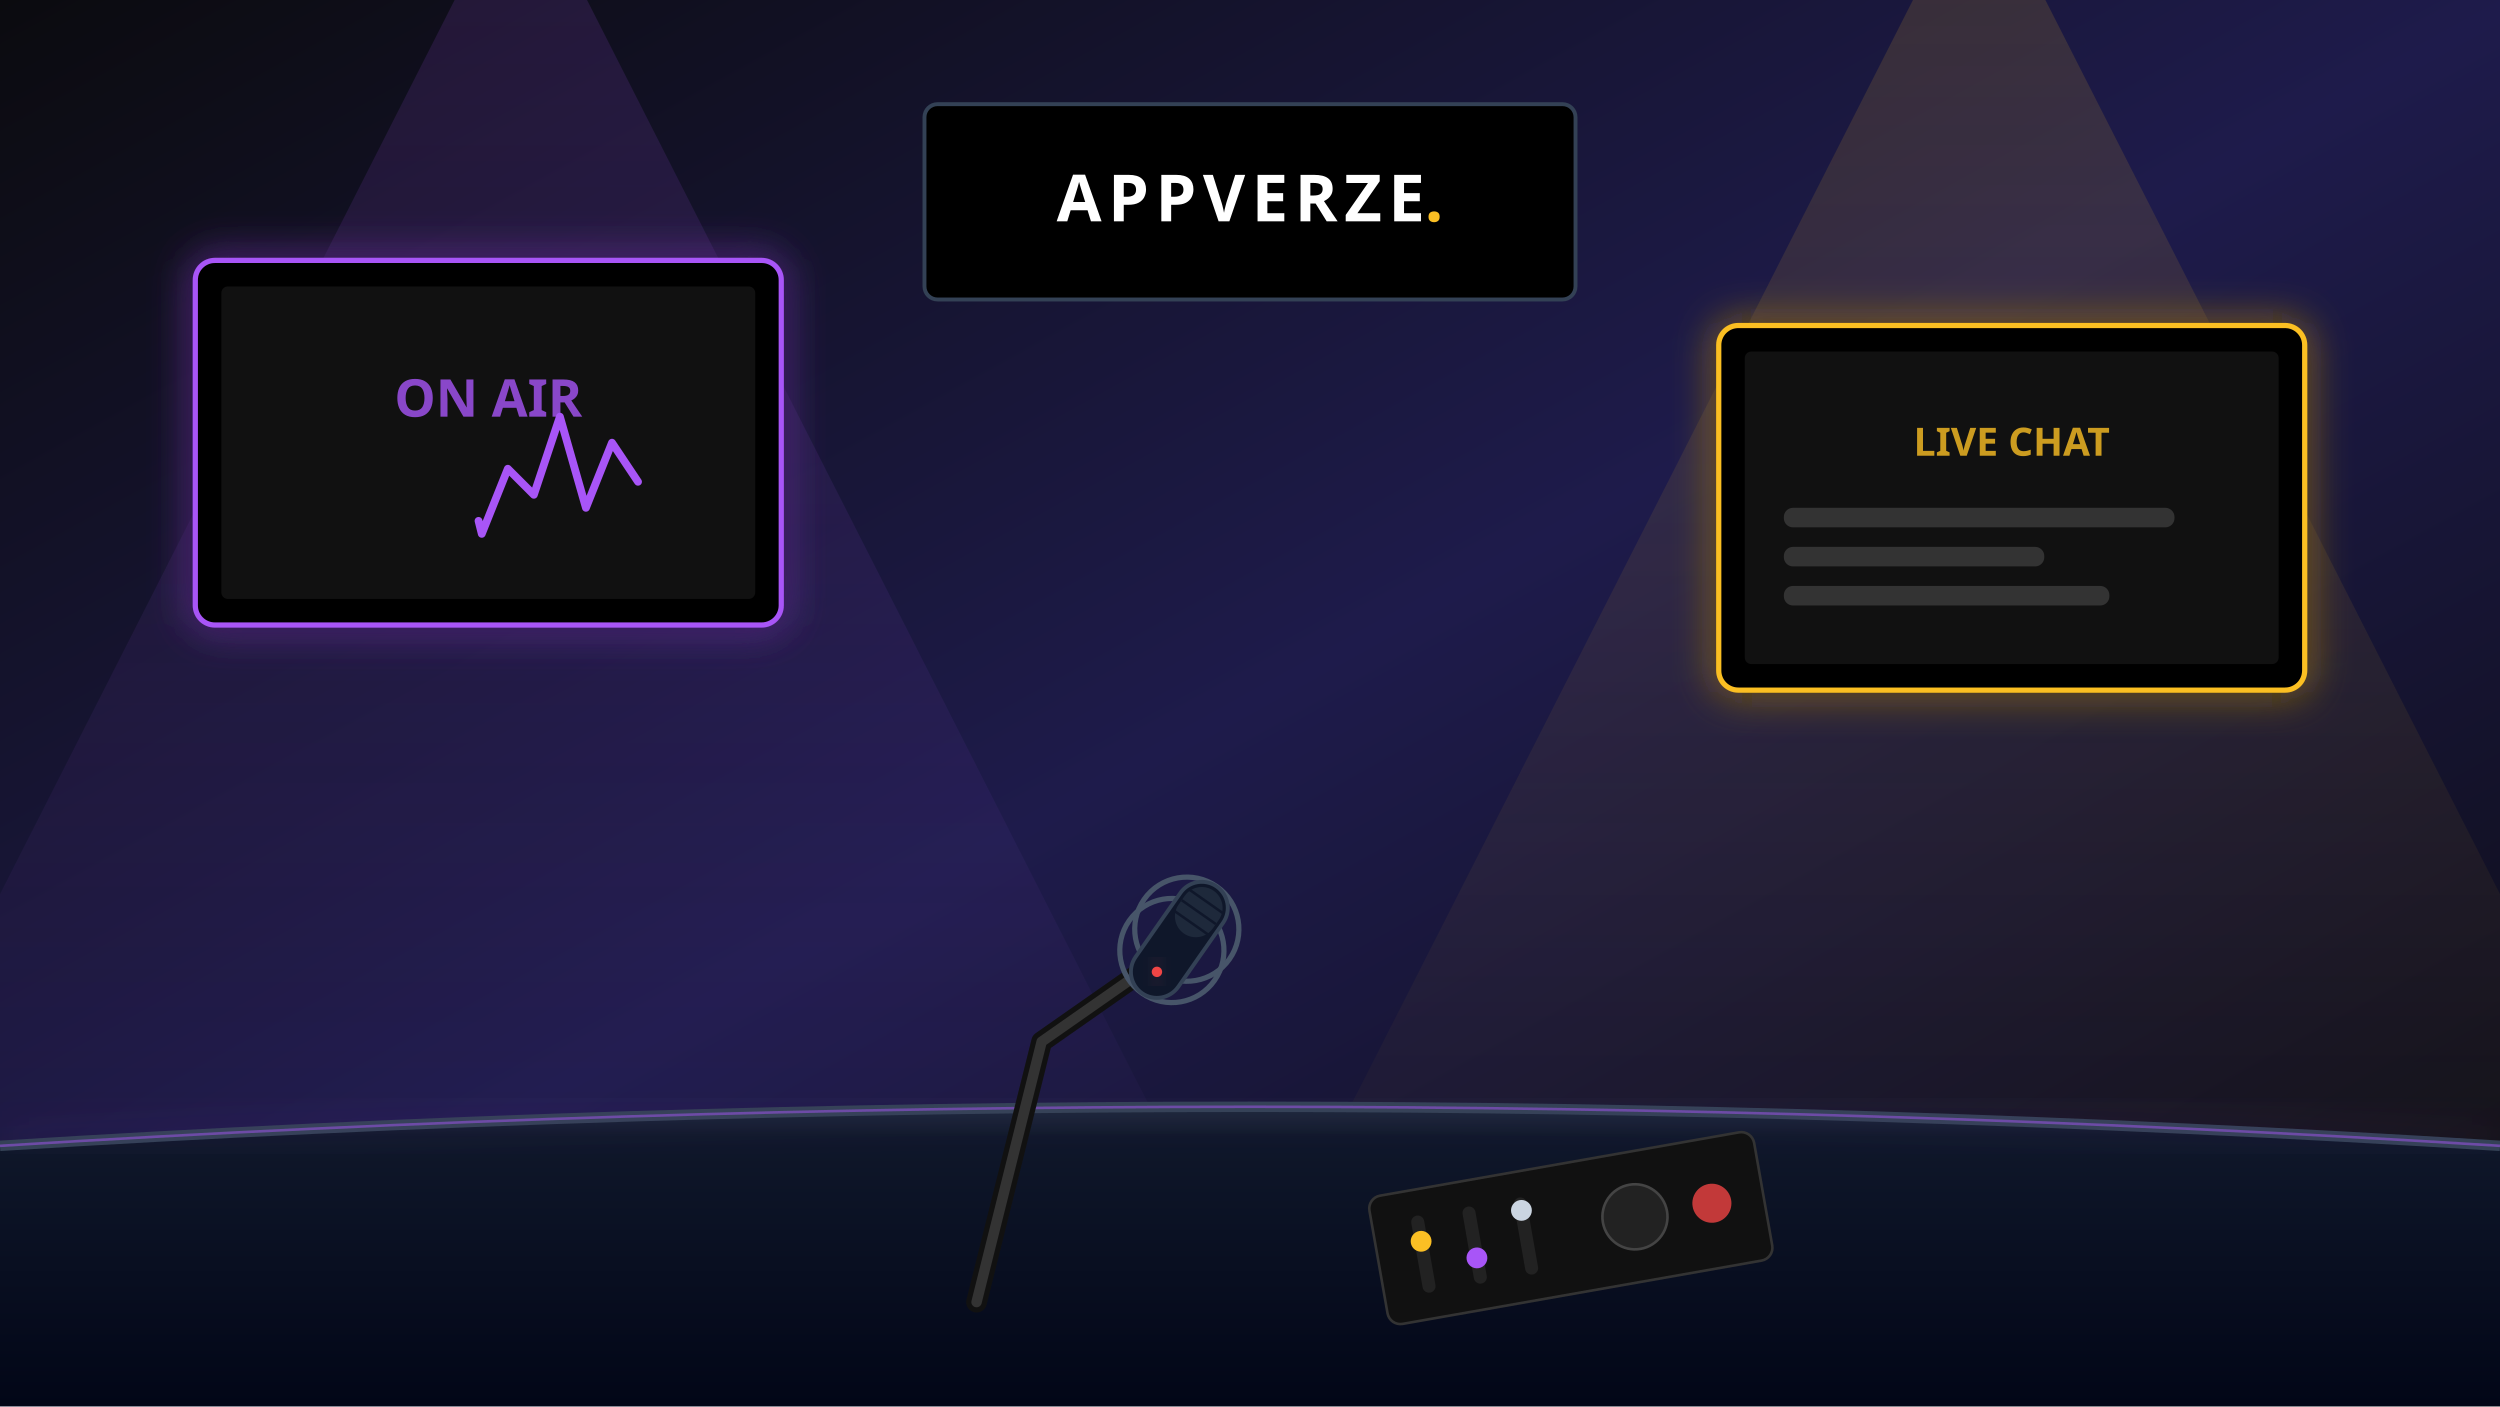
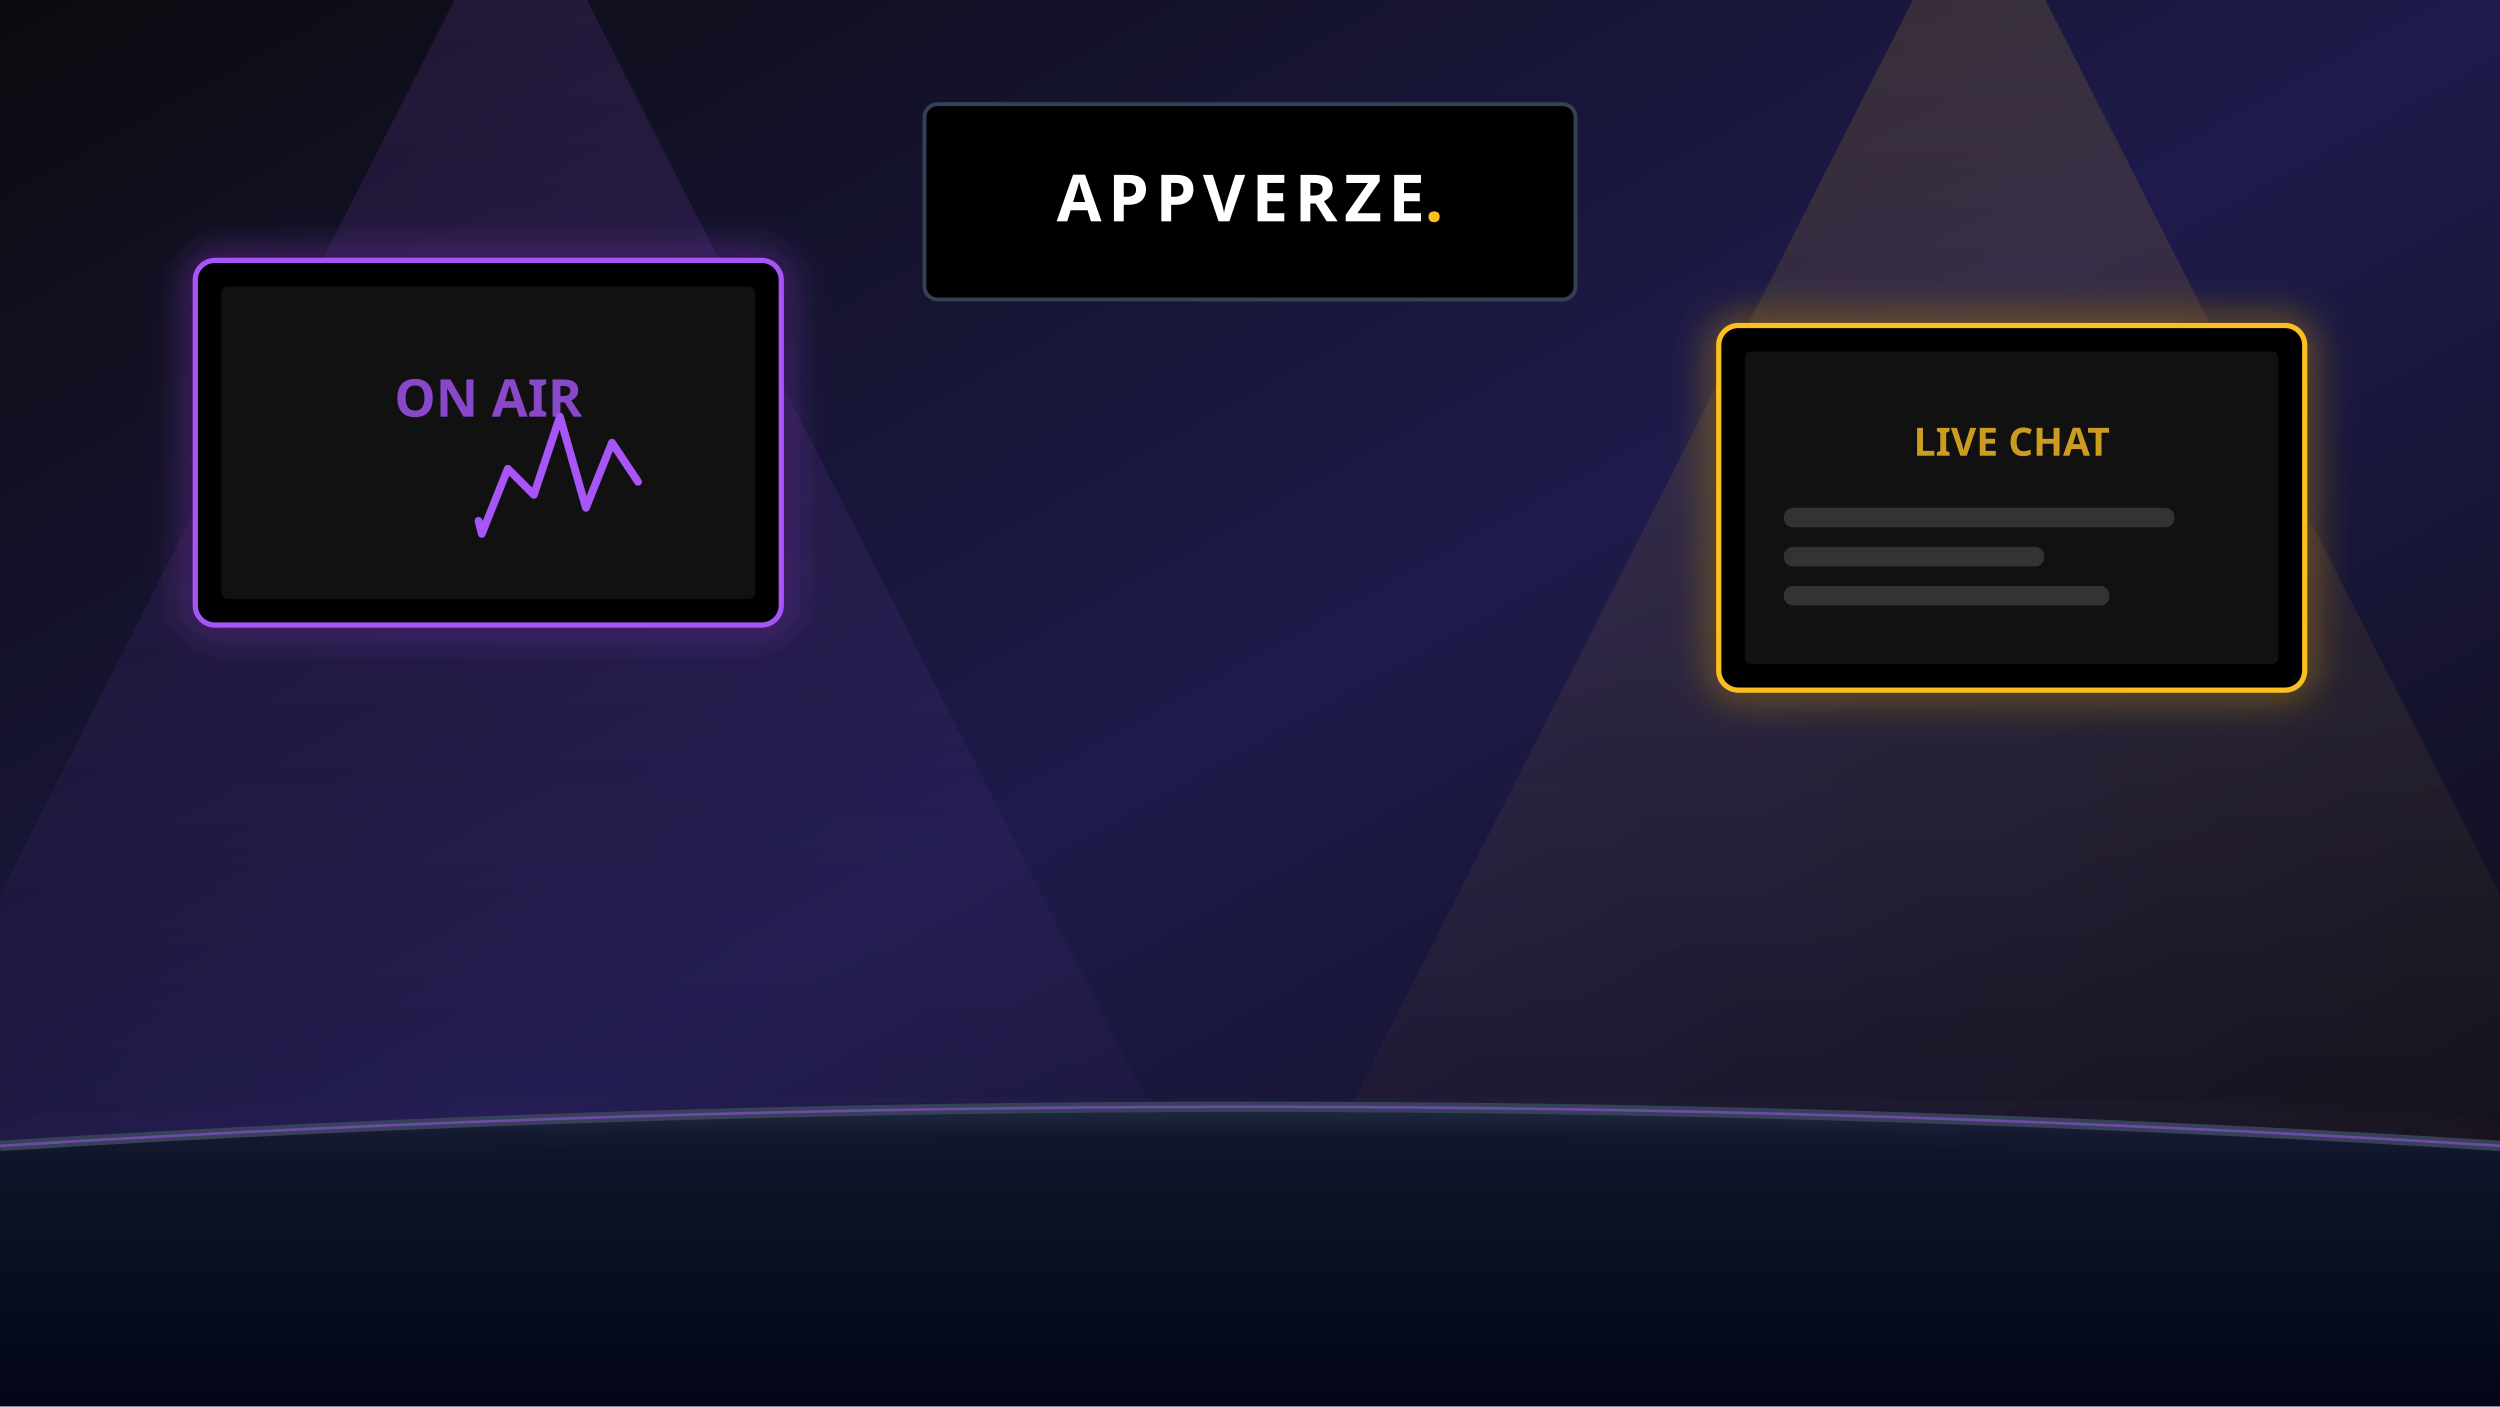
<svg xmlns="http://www.w3.org/2000/svg" viewBox="0 0 1920 1080">
  <defs>
    <linearGradient id="bgGrad" x1="0%" y1="0%" x2="100%" y2="100%">
      <stop offset="0%" stop-color="#0b0b0f" />
      <stop offset="50%" stop-color="#1e1b4b" />
      <stop offset="100%" stop-color="#0b0b0f" />
    </linearGradient>
    <linearGradient id="lightPurple" x1="50%" y1="0%" x2="50%" y2="100%">
      <stop offset="0%" stop-color="#a855f7" stop-opacity="0.15" />
      <stop offset="100%" stop-color="#a855f7" stop-opacity="0" />
    </linearGradient>
    <linearGradient id="lightYellow" x1="50%" y1="0%" x2="50%" y2="100%">
      <stop offset="0%" stop-color="#fbbf24" stop-opacity="0.15" />
      <stop offset="100%" stop-color="#fbbf24" stop-opacity="0" />
    </linearGradient>
    <linearGradient id="deskGrad" x1="0%" y1="0%" x2="0%" y2="100%">
      <stop offset="0%" stop-color="#1e293b" />
      <stop offset="10%" stop-color="#0f172a" />
      <stop offset="100%" stop-color="#020617" />
    </linearGradient>
    <filter id="glow" x="-20%" y="-20%" width="140%" height="140%">
      <feGaussianBlur stdDeviation="15" result="blur" />
      <feComposite in="SourceGraphic" in2="blur" operator="over" />
    </filter>
  </defs>
  <rect width="1920" height="1080" fill="url(#bgGrad)" />
  <polygon points="400,-100 -200,1080 1000,1080" fill="url(#lightPurple)" />
  <polygon points="1520,-100 920,1080 2120,1080" fill="url(#lightYellow)" />
  <g transform="translate(150, 200)">
    <rect x="0" y="0" width="450" height="280" rx="15" fill="#000" stroke="#a855f7" stroke-width="4" filter="url(#glow)" />
    <rect x="20" y="20" width="410" height="240" rx="5" fill="#111" />
    <text x="225" y="120" fill="#a855f7" font-family="sans-serif" font-size="40" font-weight="bold" text-anchor="middle" opacity="0.8">ON AIR</text>
    <path d="M 100 200 L 120 150 L 140 180 L 160 100 L 180 190 L 200 130 L 220 210 L 240 160 L 260 180 L 280 120 L 300 190 L 320 140 L 340 170" fill="none" stroke="#a855f7" stroke-width="6" stroke-linecap="round" stroke-linejoin="round" stroke-dasharray="400" stroke-dashoffset="400">
      <animate attributeName="stroke-dashoffset" from="400" to="0" dur="1.5s" repeatCount="indefinite" />
      <animate attributeName="opacity" values="0.6;1;0.6" dur="2s" repeatCount="indefinite" />
    </path>
  </g>
  <g transform="translate(1320, 250)">
    <rect x="0" y="0" width="450" height="280" rx="15" fill="#000" stroke="#fbbf24" stroke-width="4" filter="url(#glow)" />
    <rect x="20" y="20" width="410" height="240" rx="5" fill="#111" />
    <text x="225" y="100" fill="#fbbf24" font-family="sans-serif" font-size="30" font-weight="bold" text-anchor="middle" opacity="0.8">LIVE CHAT</text>
    <rect x="50" y="140" width="300" height="15" rx="7" fill="#333" />
    <rect x="50" y="170" width="200" height="15" rx="7" fill="#333" />
    <rect x="50" y="200" width="250" height="15" rx="7" fill="#333" />
  </g>
  <g transform="translate(710, 80)">
    <rect x="0" y="0" width="500" height="150" rx="10" fill="#000" stroke="#334155" stroke-width="3" />
    <text x="250" y="90" fill="#fff" font-family="sans-serif" font-size="50" font-weight="900" letter-spacing="5" text-anchor="middle">APPVERZE<tspan fill="#fbbf24">.</tspan>
    </text>
  </g>
  <path d="M 0 880 Q 960 820 1920 880 L 1920 1080 L 0 1080 Z" fill="url(#deskGrad)" />
  <path d="M 0 880 Q 960 820 1920 880" fill="none" stroke="#334155" stroke-width="8" />
  <path d="M 0 880 Q 960 820 1920 880" fill="none" stroke="#a855f7" stroke-width="2" opacity="0.5" filter="url(#glow)" />
-   <g transform="translate(750, 850)">
-     <path d="M 0 150 L 50 -50 L 150 -120" fill="none" stroke="#111" stroke-width="16" stroke-linecap="round" stroke-linejoin="round" />
-     <path d="M 0 150 L 50 -50 L 150 -120" fill="none" stroke="#333" stroke-width="8" stroke-linecap="round" stroke-linejoin="round" />
-     <g transform="translate(150, -120) rotate(35)">
-       <circle cx="0" cy="0" r="40" fill="none" stroke="#475569" stroke-width="4" />
-       <circle cx="0" cy="-20" r="40" fill="none" stroke="#475569" stroke-width="4" />
-       <rect x="-20" y="-60" width="40" height="100" rx="20" fill="#0f172a" stroke="#334155" stroke-width="3" />
-       <rect x="-16" y="-56" width="32" height="40" rx="16" fill="#1e293b" />
-       <path d="M -16 -36 L 16 -36 M -16 -26 L 16 -26 M -16 -46 L 16 -46" stroke="#0f172a" stroke-width="2" />
-       <circle cx="0" cy="20" r="4" fill="#ef4444" filter="url(#glow)">
-         <animate attributeName="opacity" values="1;0.3;1" dur="0.8s" repeatCount="indefinite" />
-       </circle>
-     </g>
-   </g>
-   <g transform="translate(1050, 920) rotate(-10)">
-     <rect x="0" y="0" width="300" height="100" rx="10" fill="#111" stroke="#333" stroke-width="2" />
-     <rect x="30" y="20" width="10" height="60" rx="5" fill="#222" />
-     <circle cx="35" cy="40" r="8" fill="#fbbf24" />
-     <rect x="70" y="20" width="10" height="60" rx="5" fill="#222" />
-     <circle cx="75" cy="60" r="8" fill="#a855f7" />
-     <rect x="110" y="20" width="10" height="60" rx="5" fill="#222" />
-     <circle cx="115" cy="30" r="8" fill="#cbd5e1" />
-     <circle cx="200" cy="50" r="25" fill="#222" stroke="#444" stroke-width="2" />
-     <circle cx="260" cy="50" r="15" fill="#ef4444" opacity="0.8" />
-   </g>
</svg>
